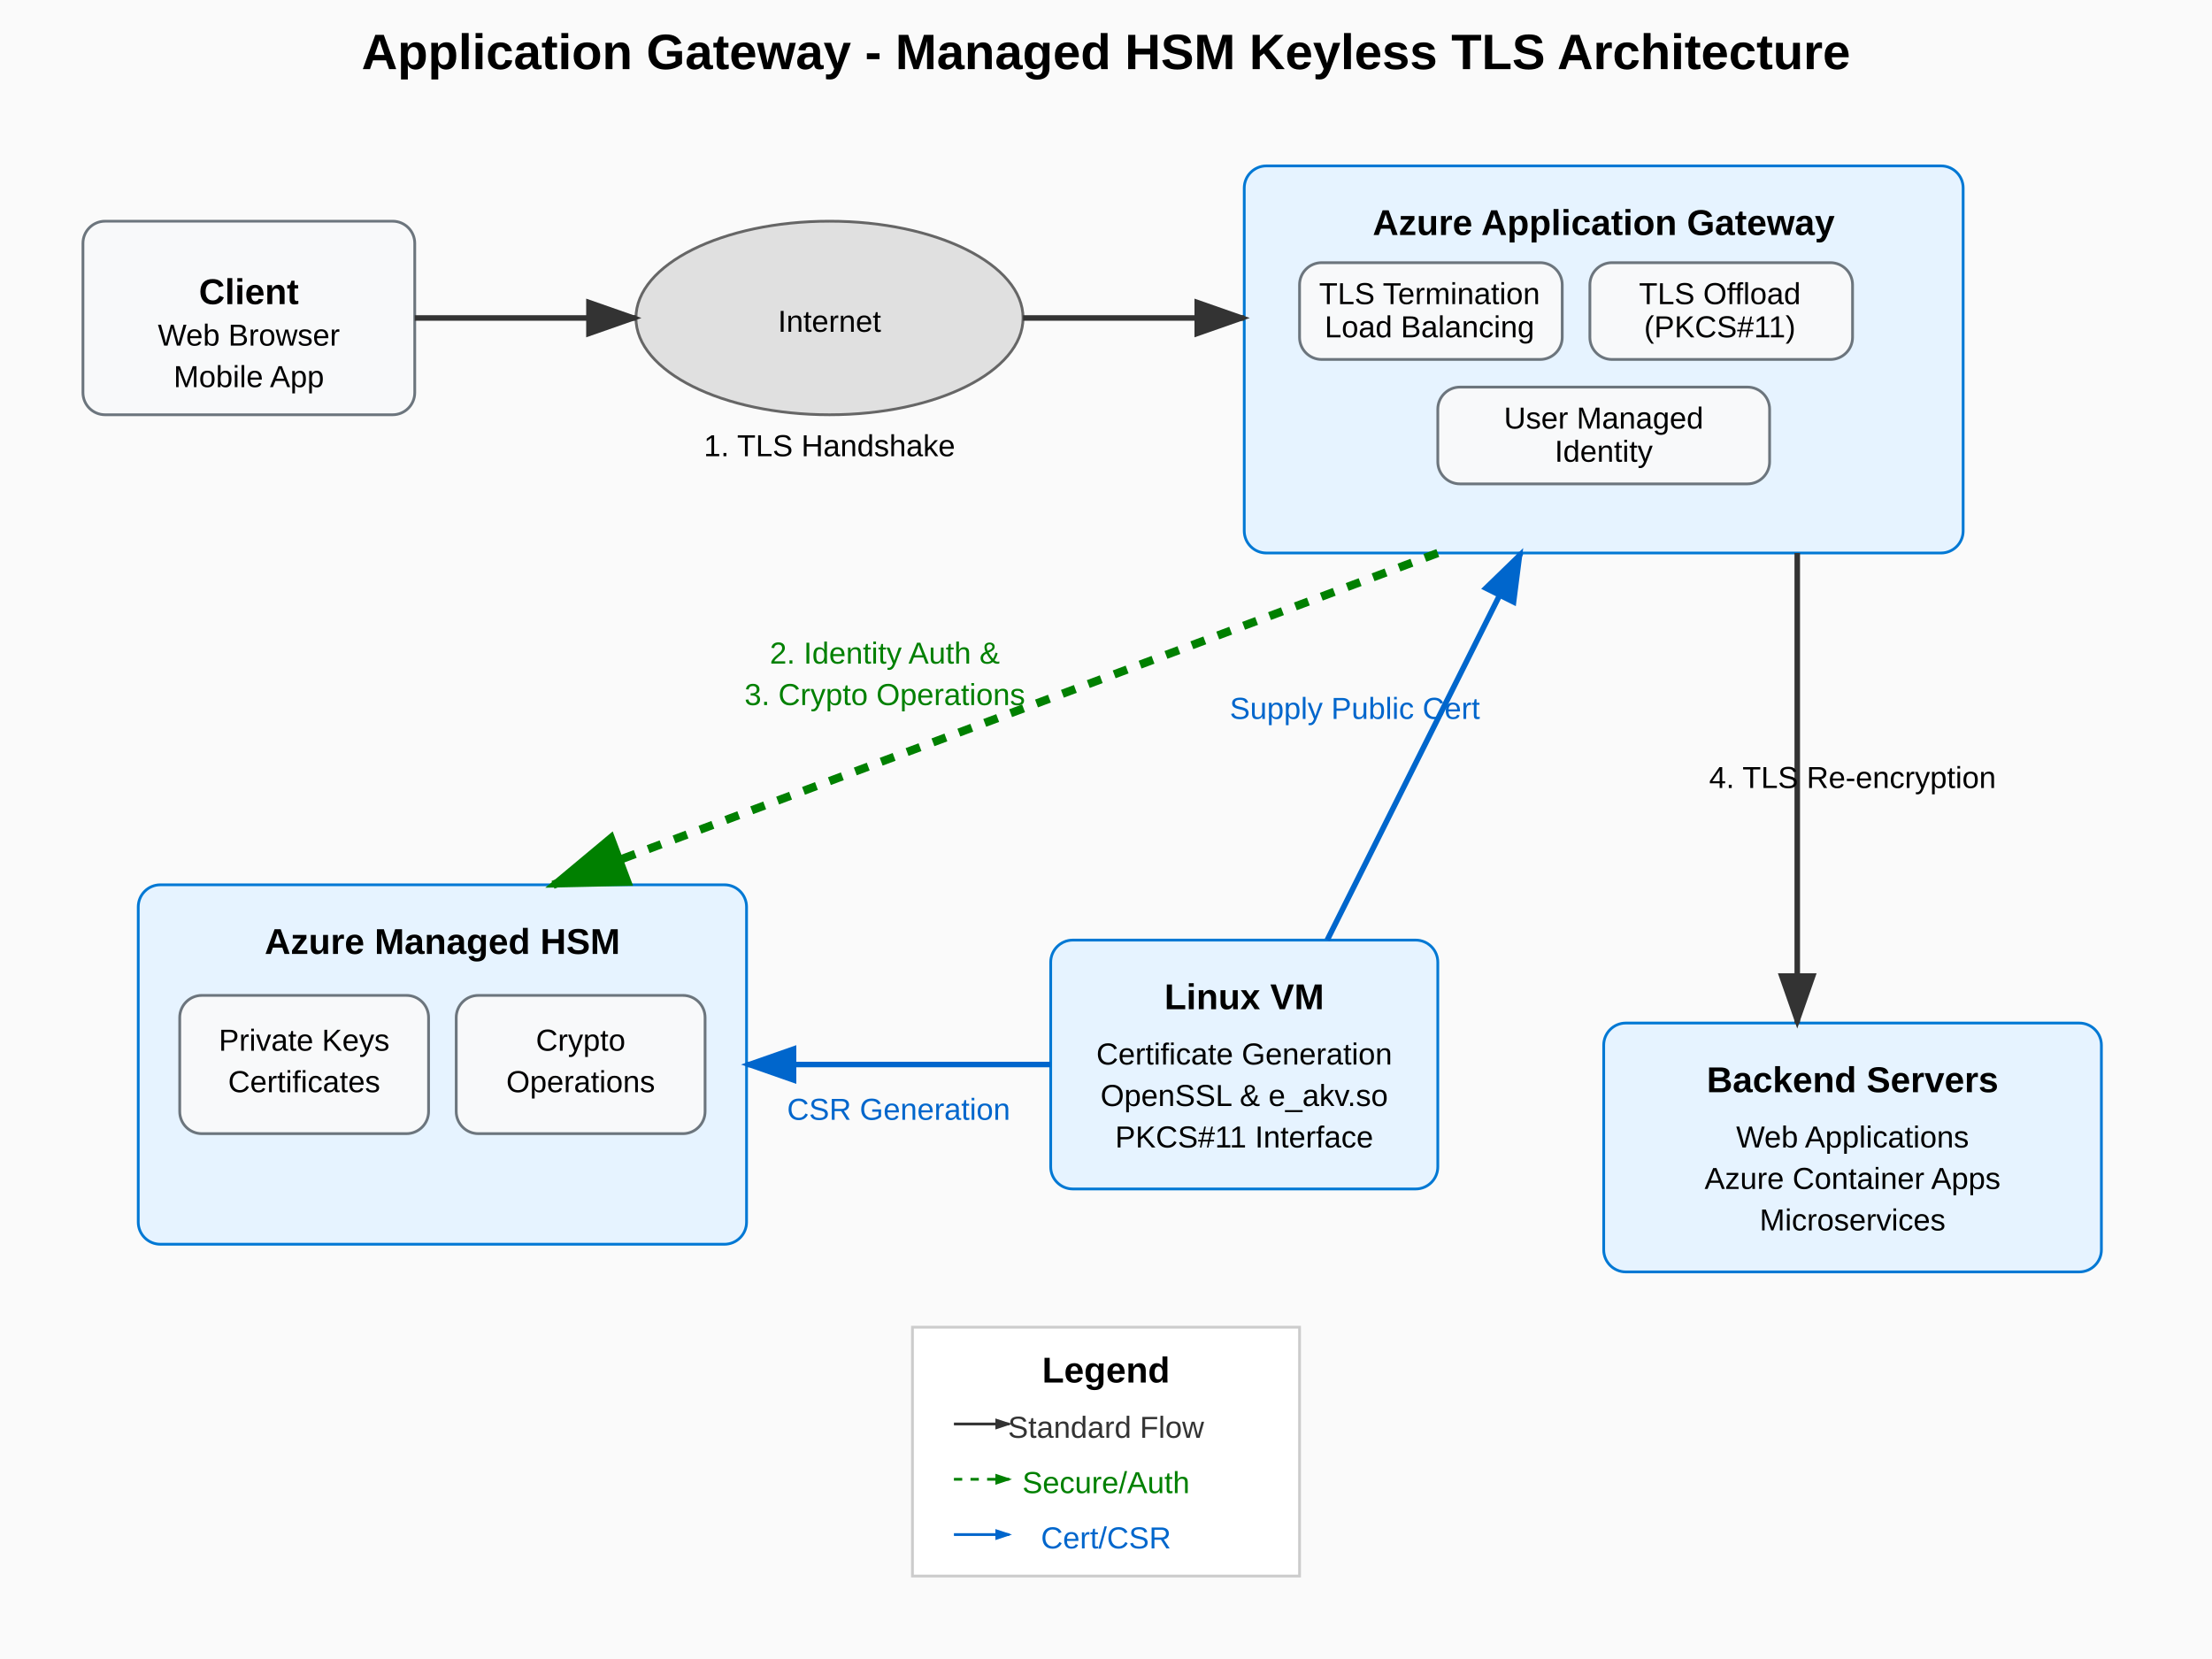
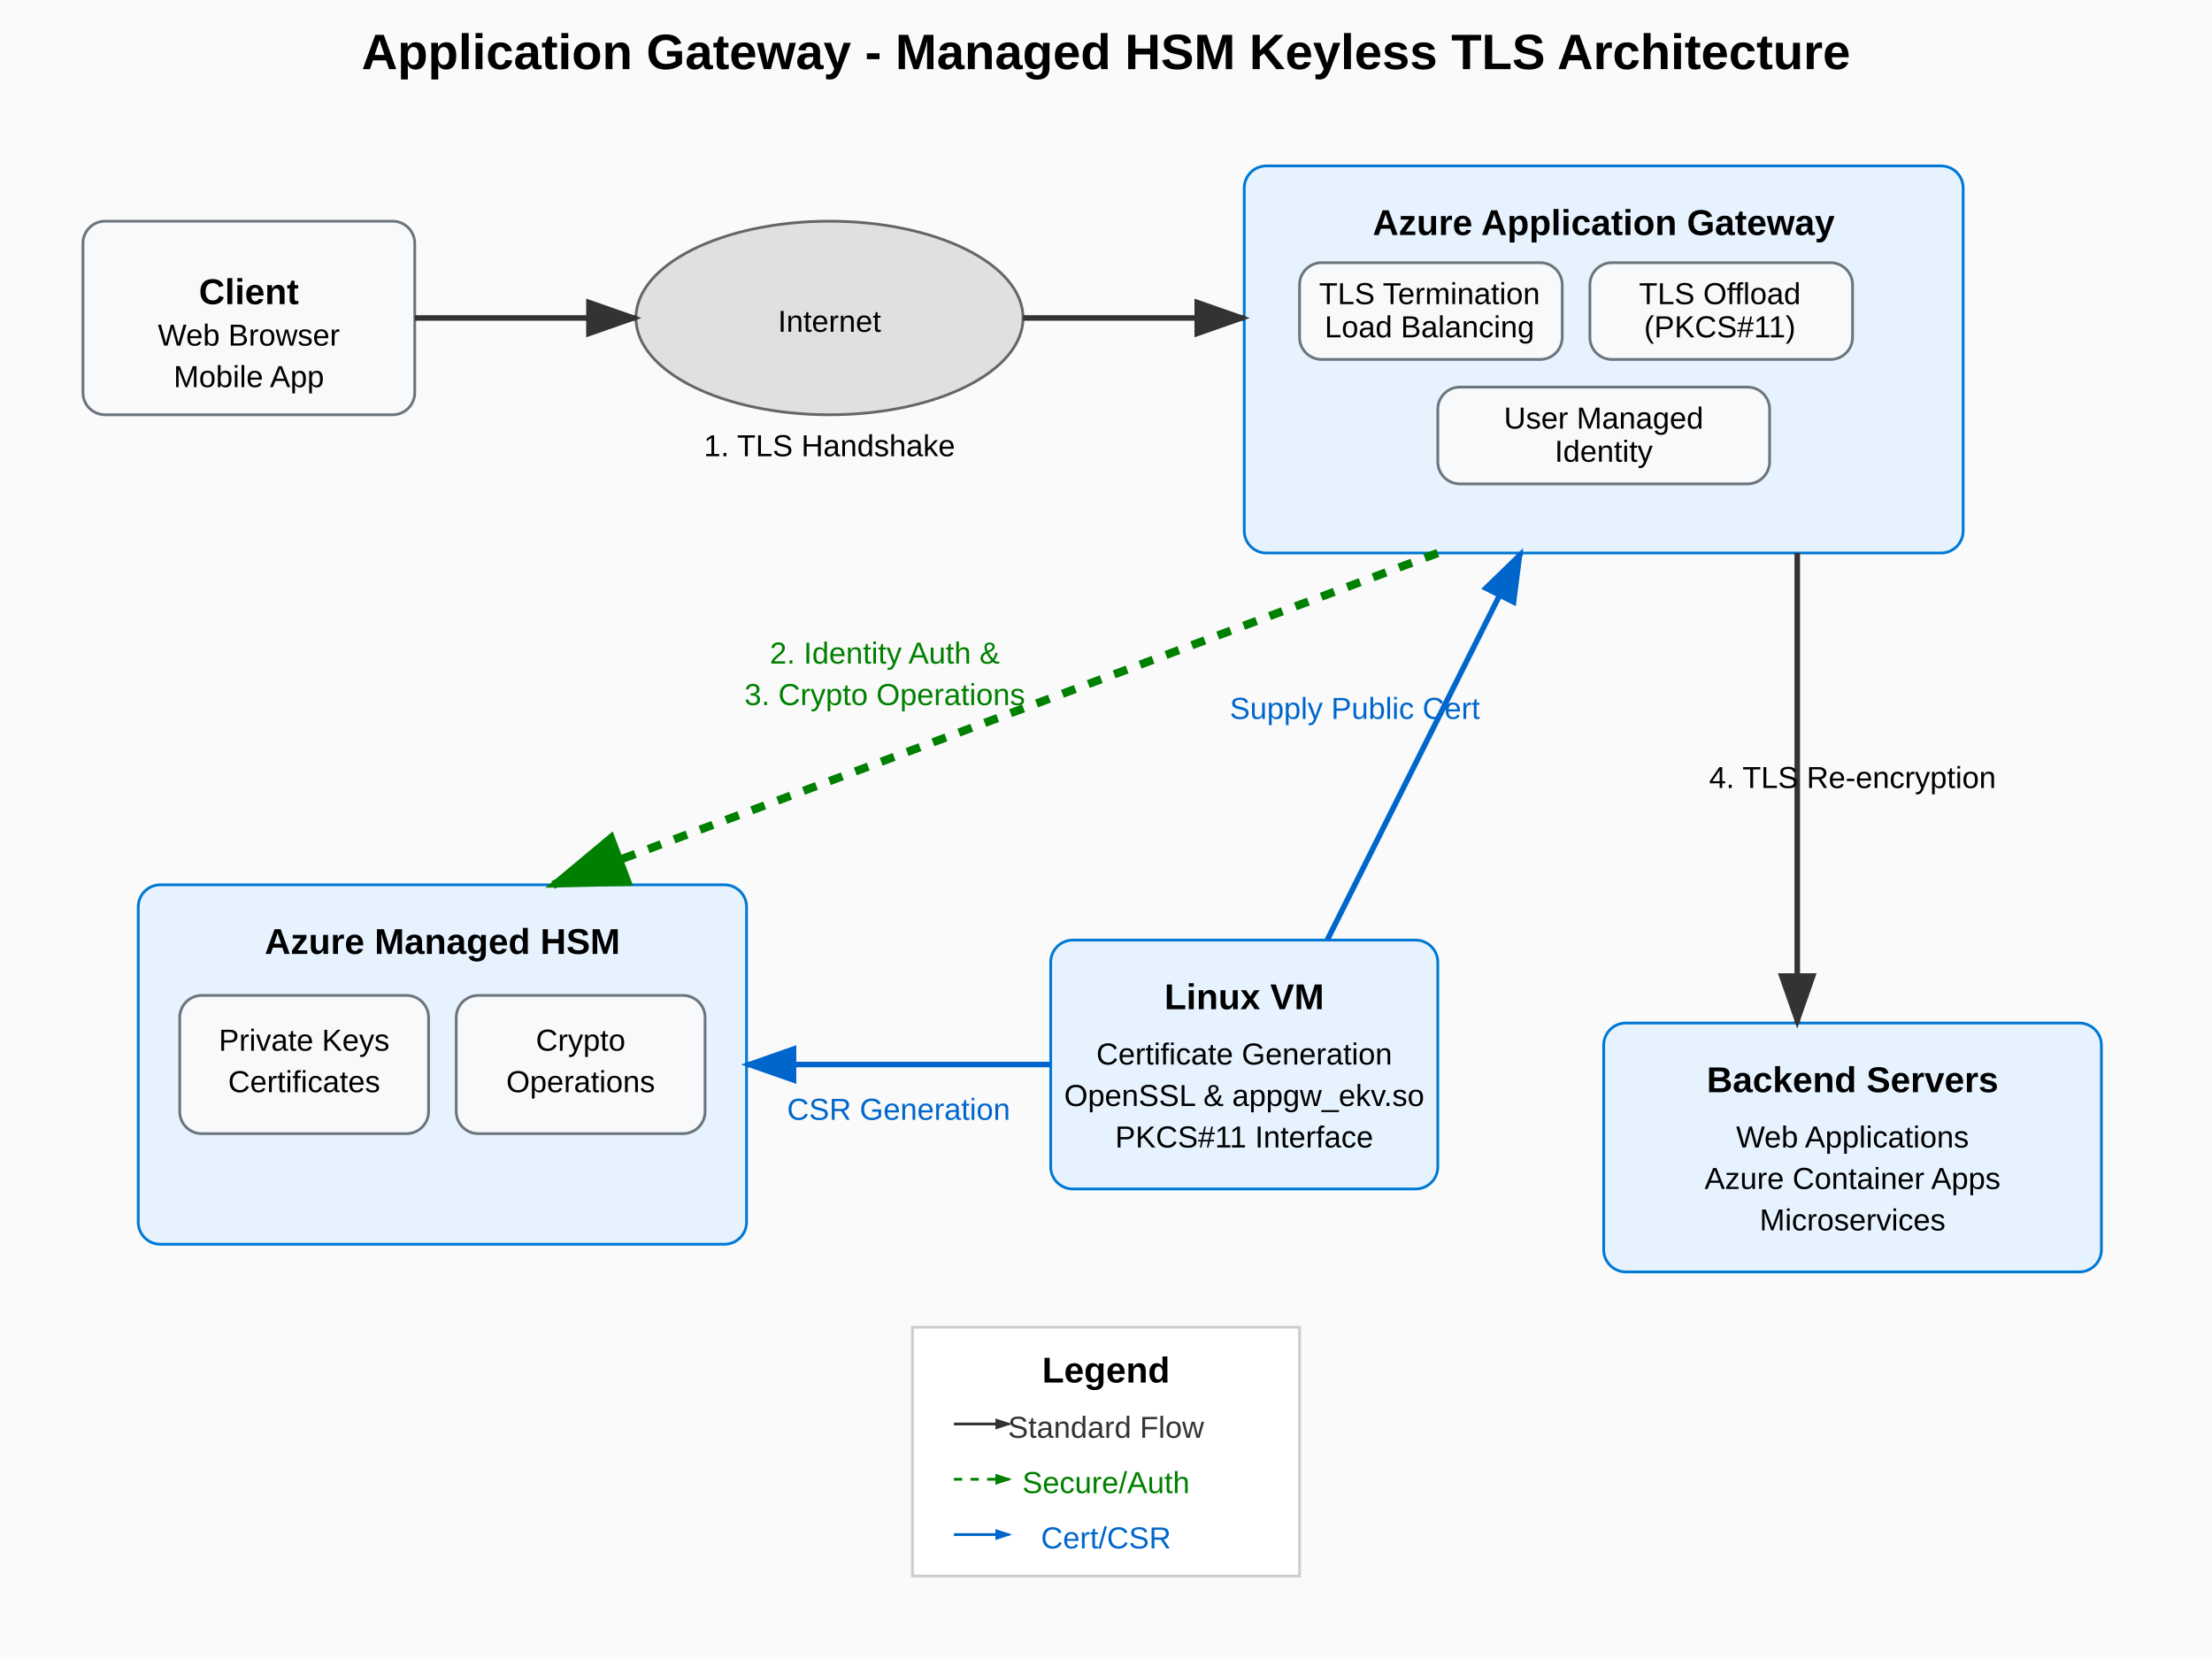
<svg xmlns="http://www.w3.org/2000/svg" width="800" height="600">
  <defs>
    <style>
      .text { font-family: Arial, sans-serif; font-size: 11px; text-anchor: middle; }
      .title { font-family: Arial, sans-serif; font-size: 13px; font-weight: bold; text-anchor: middle; }
      .main-title { font-family: Arial, sans-serif; font-size: 18px; font-weight: bold; text-anchor: middle; }
      .arrow { stroke: #333; stroke-width: 2; marker-end: url(#arrowhead); }
      .secure-arrow { stroke: #008000; stroke-width: 3; stroke-dasharray: 5,5; marker-end: url(#arrowhead-secure); }
      .legend-arrow { stroke: #333; stroke-width: 1; marker-end: url(#legend-arrowhead); }
      .legend-secure-arrow { stroke: #008000; stroke-width: 1; stroke-dasharray: 3,3; marker-end: url(#legend-arrowhead-secure); }
      .legend-cert-arrow { stroke: #0066cc; stroke-width: 1; marker-end: url(#legend-arrowhead-cert); }
      .cert-arrow { stroke: #0066cc; stroke-width: 2; marker-end: url(#arrowhead-cert); }
      .component-box { fill: #f8f9fa; stroke: #6c757d; stroke-width: 1; rx: 8; }
      .azure-component-box { fill: #e6f3ff; stroke: #0078d4; stroke-width: 1; rx: 8; }
    </style>
    <marker id="arrowhead" markerWidth="10" markerHeight="7" refX="9" refY="3.5" orient="auto">
      <polygon points="0 0, 10 3.5, 0 7" fill="#333" />
    </marker>
    <marker id="arrowhead-secure" markerWidth="10" markerHeight="7" refX="9" refY="3.5" orient="auto">
      <polygon points="0 0, 10 3.5, 0 7" fill="#008000" />
    </marker>
    <marker id="legend-arrowhead" markerWidth="6" markerHeight="4" refX="5" refY="2" orient="auto">
      <polygon points="0 0, 6 2, 0 4" fill="#333" />
    </marker>
    <marker id="legend-arrowhead-secure" markerWidth="6" markerHeight="4" refX="5" refY="2" orient="auto">
      <polygon points="0 0, 6 2, 0 4" fill="#008000" />
    </marker>
    <marker id="arrowhead-cert" markerWidth="10" markerHeight="7" refX="9" refY="3.5" orient="auto">
      <polygon points="0 0, 10 3.5, 0 7" fill="#0066cc" />
    </marker>
    <marker id="legend-arrowhead-cert" markerWidth="6" markerHeight="4" refX="5" refY="2" orient="auto">
      <polygon points="0 0, 6 2, 0 4" fill="#0066cc" />
    </marker>
    <linearGradient id="app-gateway-gradient" x1="0%" y1="0%" x2="100%" y2="100%">
      <stop offset="0%" stop-color="#5e9624" />
      <stop offset="50%" stop-color="#6dad2a" />
      <stop offset="100%" stop-color="#76bc2d" />
    </linearGradient>
  </defs>
  <rect x="0" y="0" width="800" height="600" fill="#fafafa" />
  <text x="400" y="25" class="main-title">Application Gateway - Managed HSM Keyless TLS Architecture</text>
  <rect x="30" y="80" width="120" height="70" class="component-box" />
  <text x="90" y="110" class="title">Client</text>
  <text x="90" y="125" class="text">Web Browser</text>
  <text x="90" y="140" class="text">Mobile App</text>
  <ellipse cx="300" cy="115" rx="70" ry="35" fill="#e0e0e0" stroke="#666" stroke-width="1" />
  <text x="300" y="120" class="text">Internet</text>
  <rect x="450" y="60" width="260" height="140" class="azure-component-box" />
  <text x="580" y="85" class="title">Azure Application Gateway</text>
  <rect x="470" y="95" width="95" height="35" class="component-box" />
  <text x="517" y="110" class="text">TLS Termination</text>
  <text x="517" y="122" class="text">Load Balancing</text>
  <rect x="575" y="95" width="95" height="35" class="component-box" />
  <text x="622" y="110" class="text">TLS Offload</text>
  <text x="622" y="122" class="text">(PKCS#11)</text>
  <rect x="520" y="140" width="120" height="35" class="component-box" />
  <text x="580" y="155" class="text">User Managed</text>
  <text x="580" y="167" class="text">Identity</text>
  <rect x="50" y="320" width="220" height="130" class="azure-component-box" />
  <text x="160" y="345" class="title">Azure Managed HSM</text>
  <rect x="65" y="360" width="90" height="50" class="component-box" />
  <text x="110" y="380" class="text">Private Keys</text>
  <text x="110" y="395" class="text">Certificates</text>
  <rect x="165" y="360" width="90" height="50" class="component-box" />
  <text x="210" y="380" class="text">Crypto</text>
  <text x="210" y="395" class="text">Operations</text>
  <rect x="380" y="340" width="140" height="90" class="azure-component-box" />
  <text x="450" y="365" class="title">Linux VM</text>
  <text x="450" y="385" class="text">Certificate Generation</text>
-   <text x="450" y="400" class="text">OpenSSL &amp; e_akv.so</text>
+   <text x="450" y="400" class="text">OpenSSL &amp; appgw_ekv.so</text>
  <text x="450" y="415" class="text">PKCS#11 Interface</text>
  <rect x="580" y="370" width="180" height="90" class="azure-component-box" />
  <text x="670" y="395" class="title">Backend Servers</text>
  <text x="670" y="415" class="text">Web Applications</text>
  <text x="670" y="430" class="text">Azure Container Apps</text>
  <text x="670" y="445" class="text">Microservices</text>
  <line x1="150" y1="115" x2="230" y2="115" class="arrow" />
  <text x="300" y="165" class="text">1. TLS Handshake</text>
  <line x1="370" y1="115" x2="450" y2="115" class="arrow" />
  <line x1="520" y1="200" x2="200" y2="320" class="secure-arrow" />
  <text x="320" y="240" class="text" fill="#008000">2. Identity Auth &amp;</text>
  <text x="320" y="255" class="text" fill="#008000">3. Crypto Operations</text>
  <line x1="650" y1="200" x2="650" y2="370" class="arrow" />
  <text x="670" y="285" class="text">4. TLS Re-encryption</text>
  <line x1="380" y1="385" x2="270" y2="385" class="cert-arrow" />
  <text x="325" y="405" class="text" fill="#0066cc">CSR Generation</text>
  <line x1="480" y1="340" x2="550" y2="200" class="cert-arrow" />
  <text x="490" y="260" class="text" fill="#0066cc">Supply Public Cert</text>
  <rect x="330" y="480" width="140" height="90" fill="#ffffff" stroke="#ccc" stroke-width="1" />
  <text x="400" y="500" class="title">Legend</text>
  <line x1="345" y1="515" x2="365" y2="515" class="legend-arrow" />
  <text x="400" y="520" class="text" fill="#333">Standard Flow</text>
  <line x1="345" y1="535" x2="365" y2="535" class="legend-secure-arrow" />
  <text x="400" y="540" class="text" fill="#008000">Secure/Auth</text>
  <line x1="345" y1="555" x2="365" y2="555" class="legend-cert-arrow" />
  <text x="400" y="560" class="text" fill="#0066cc">Cert/CSR</text>
</svg>
